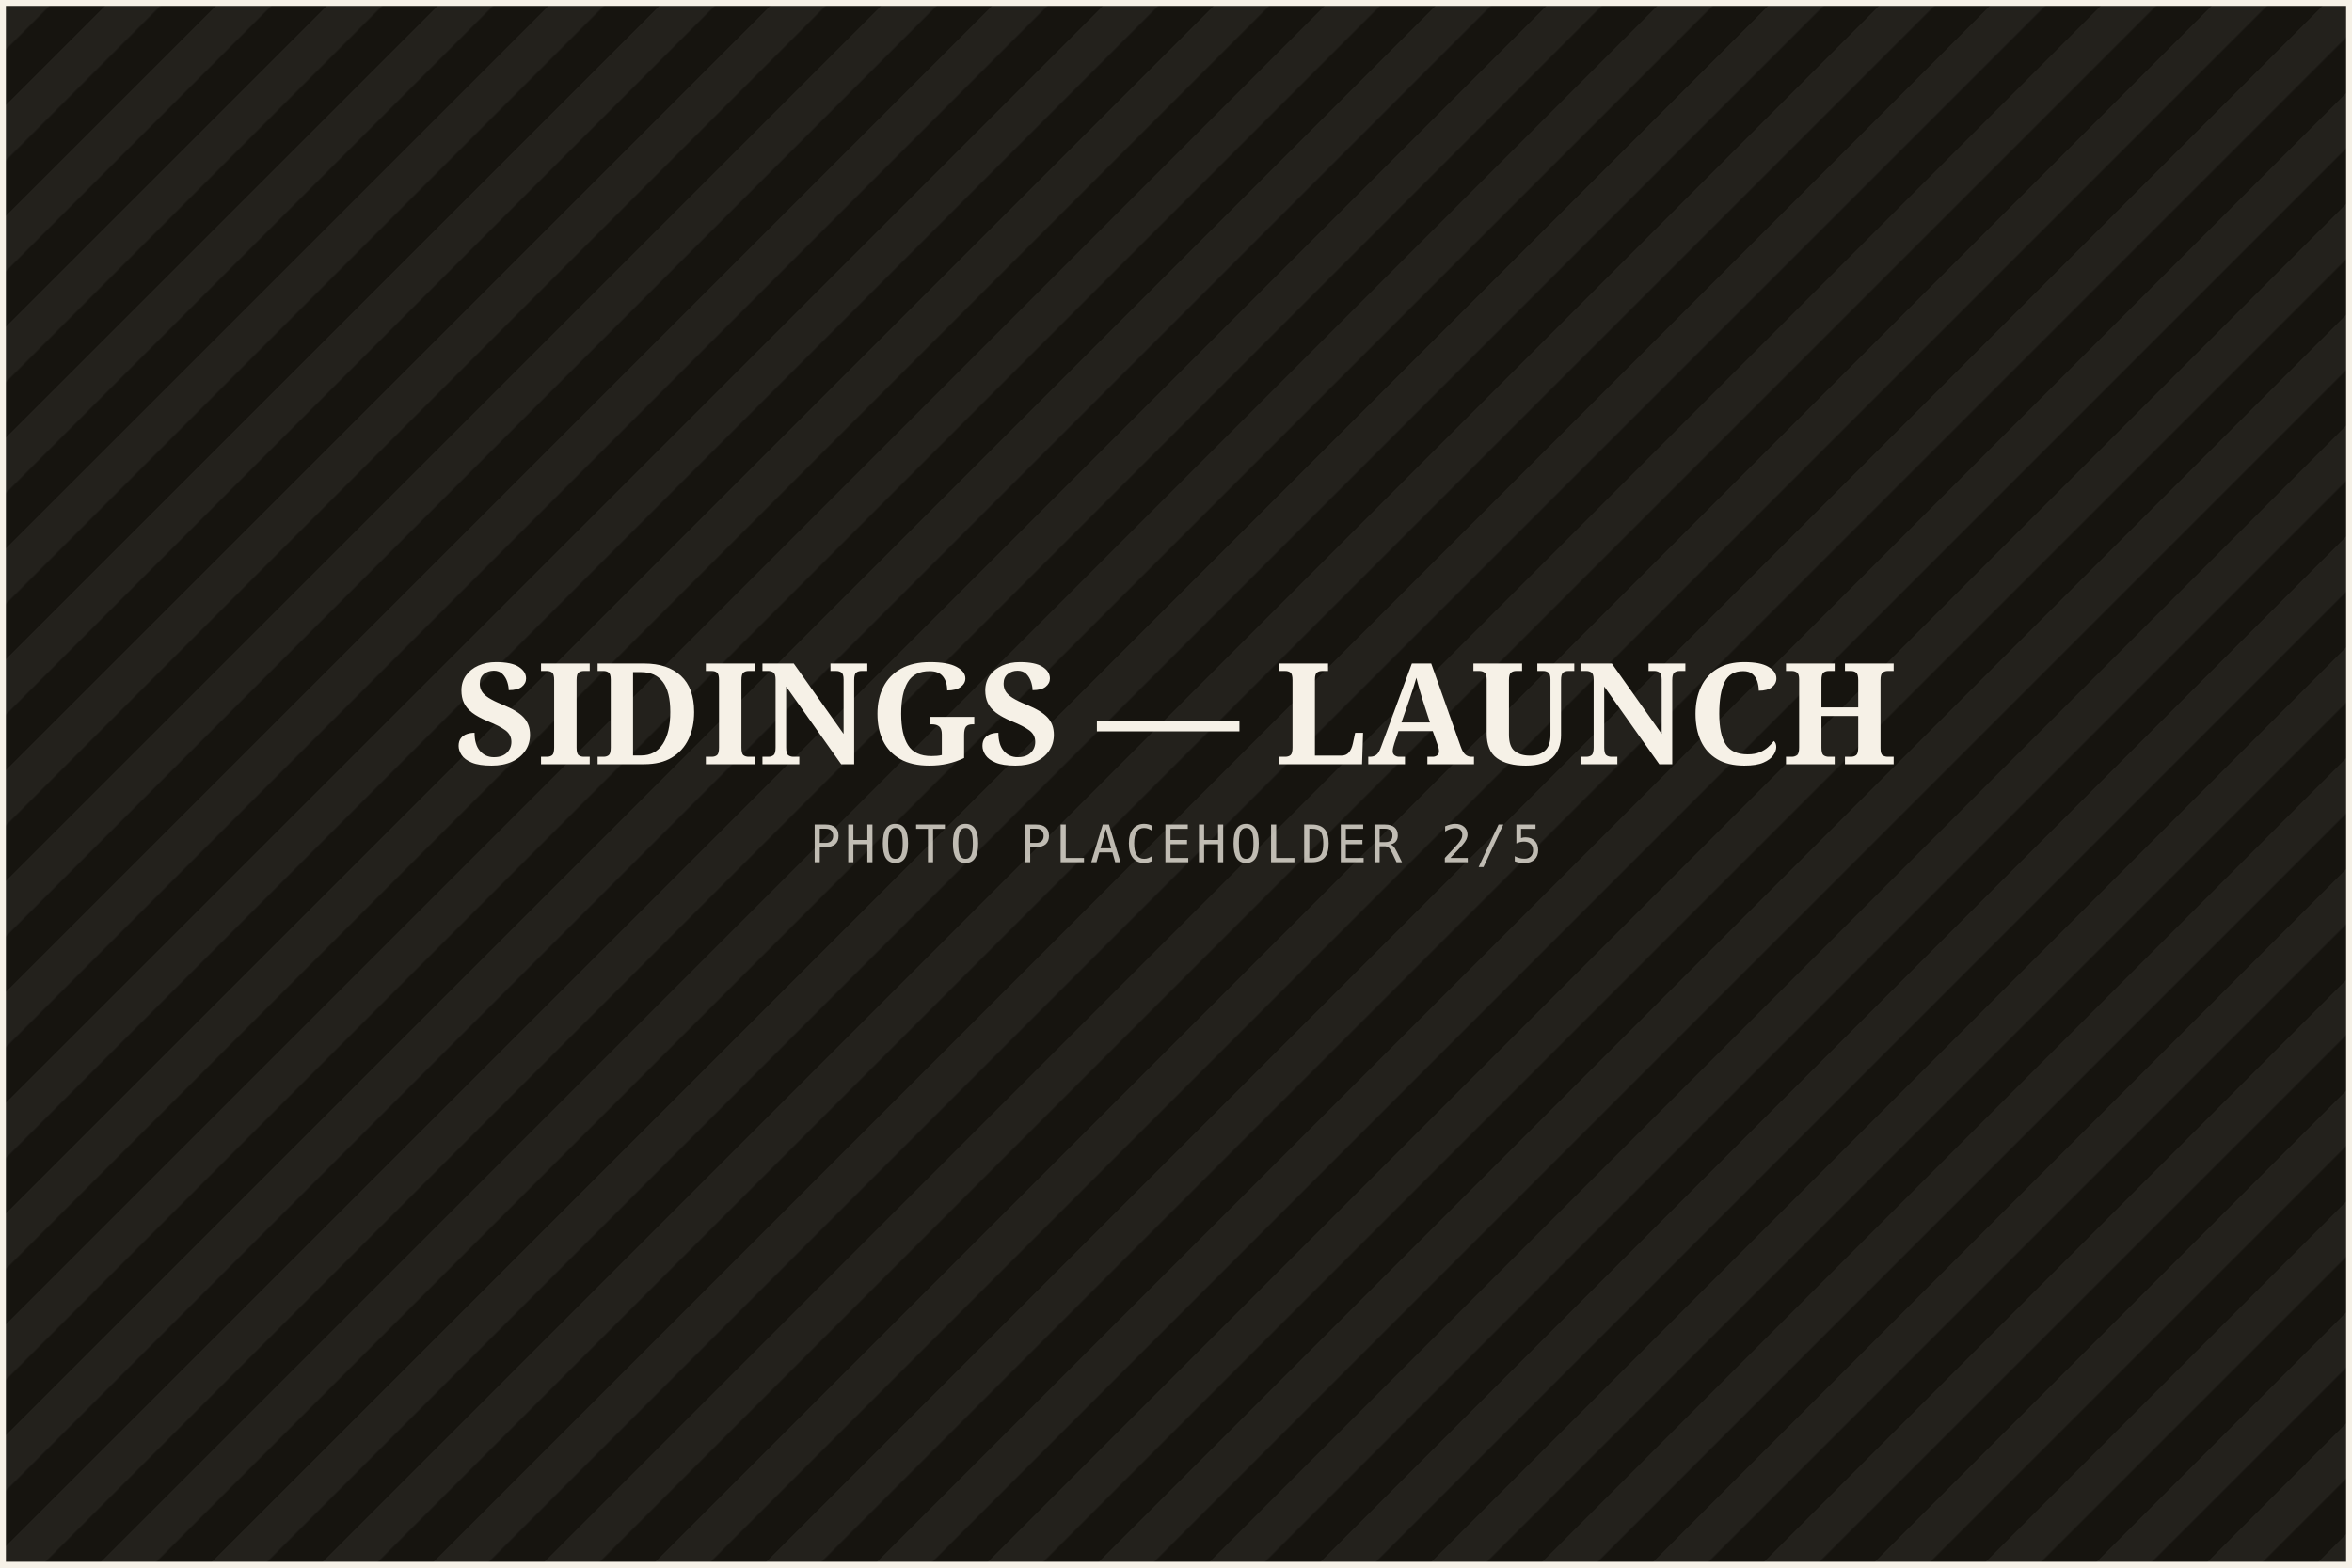
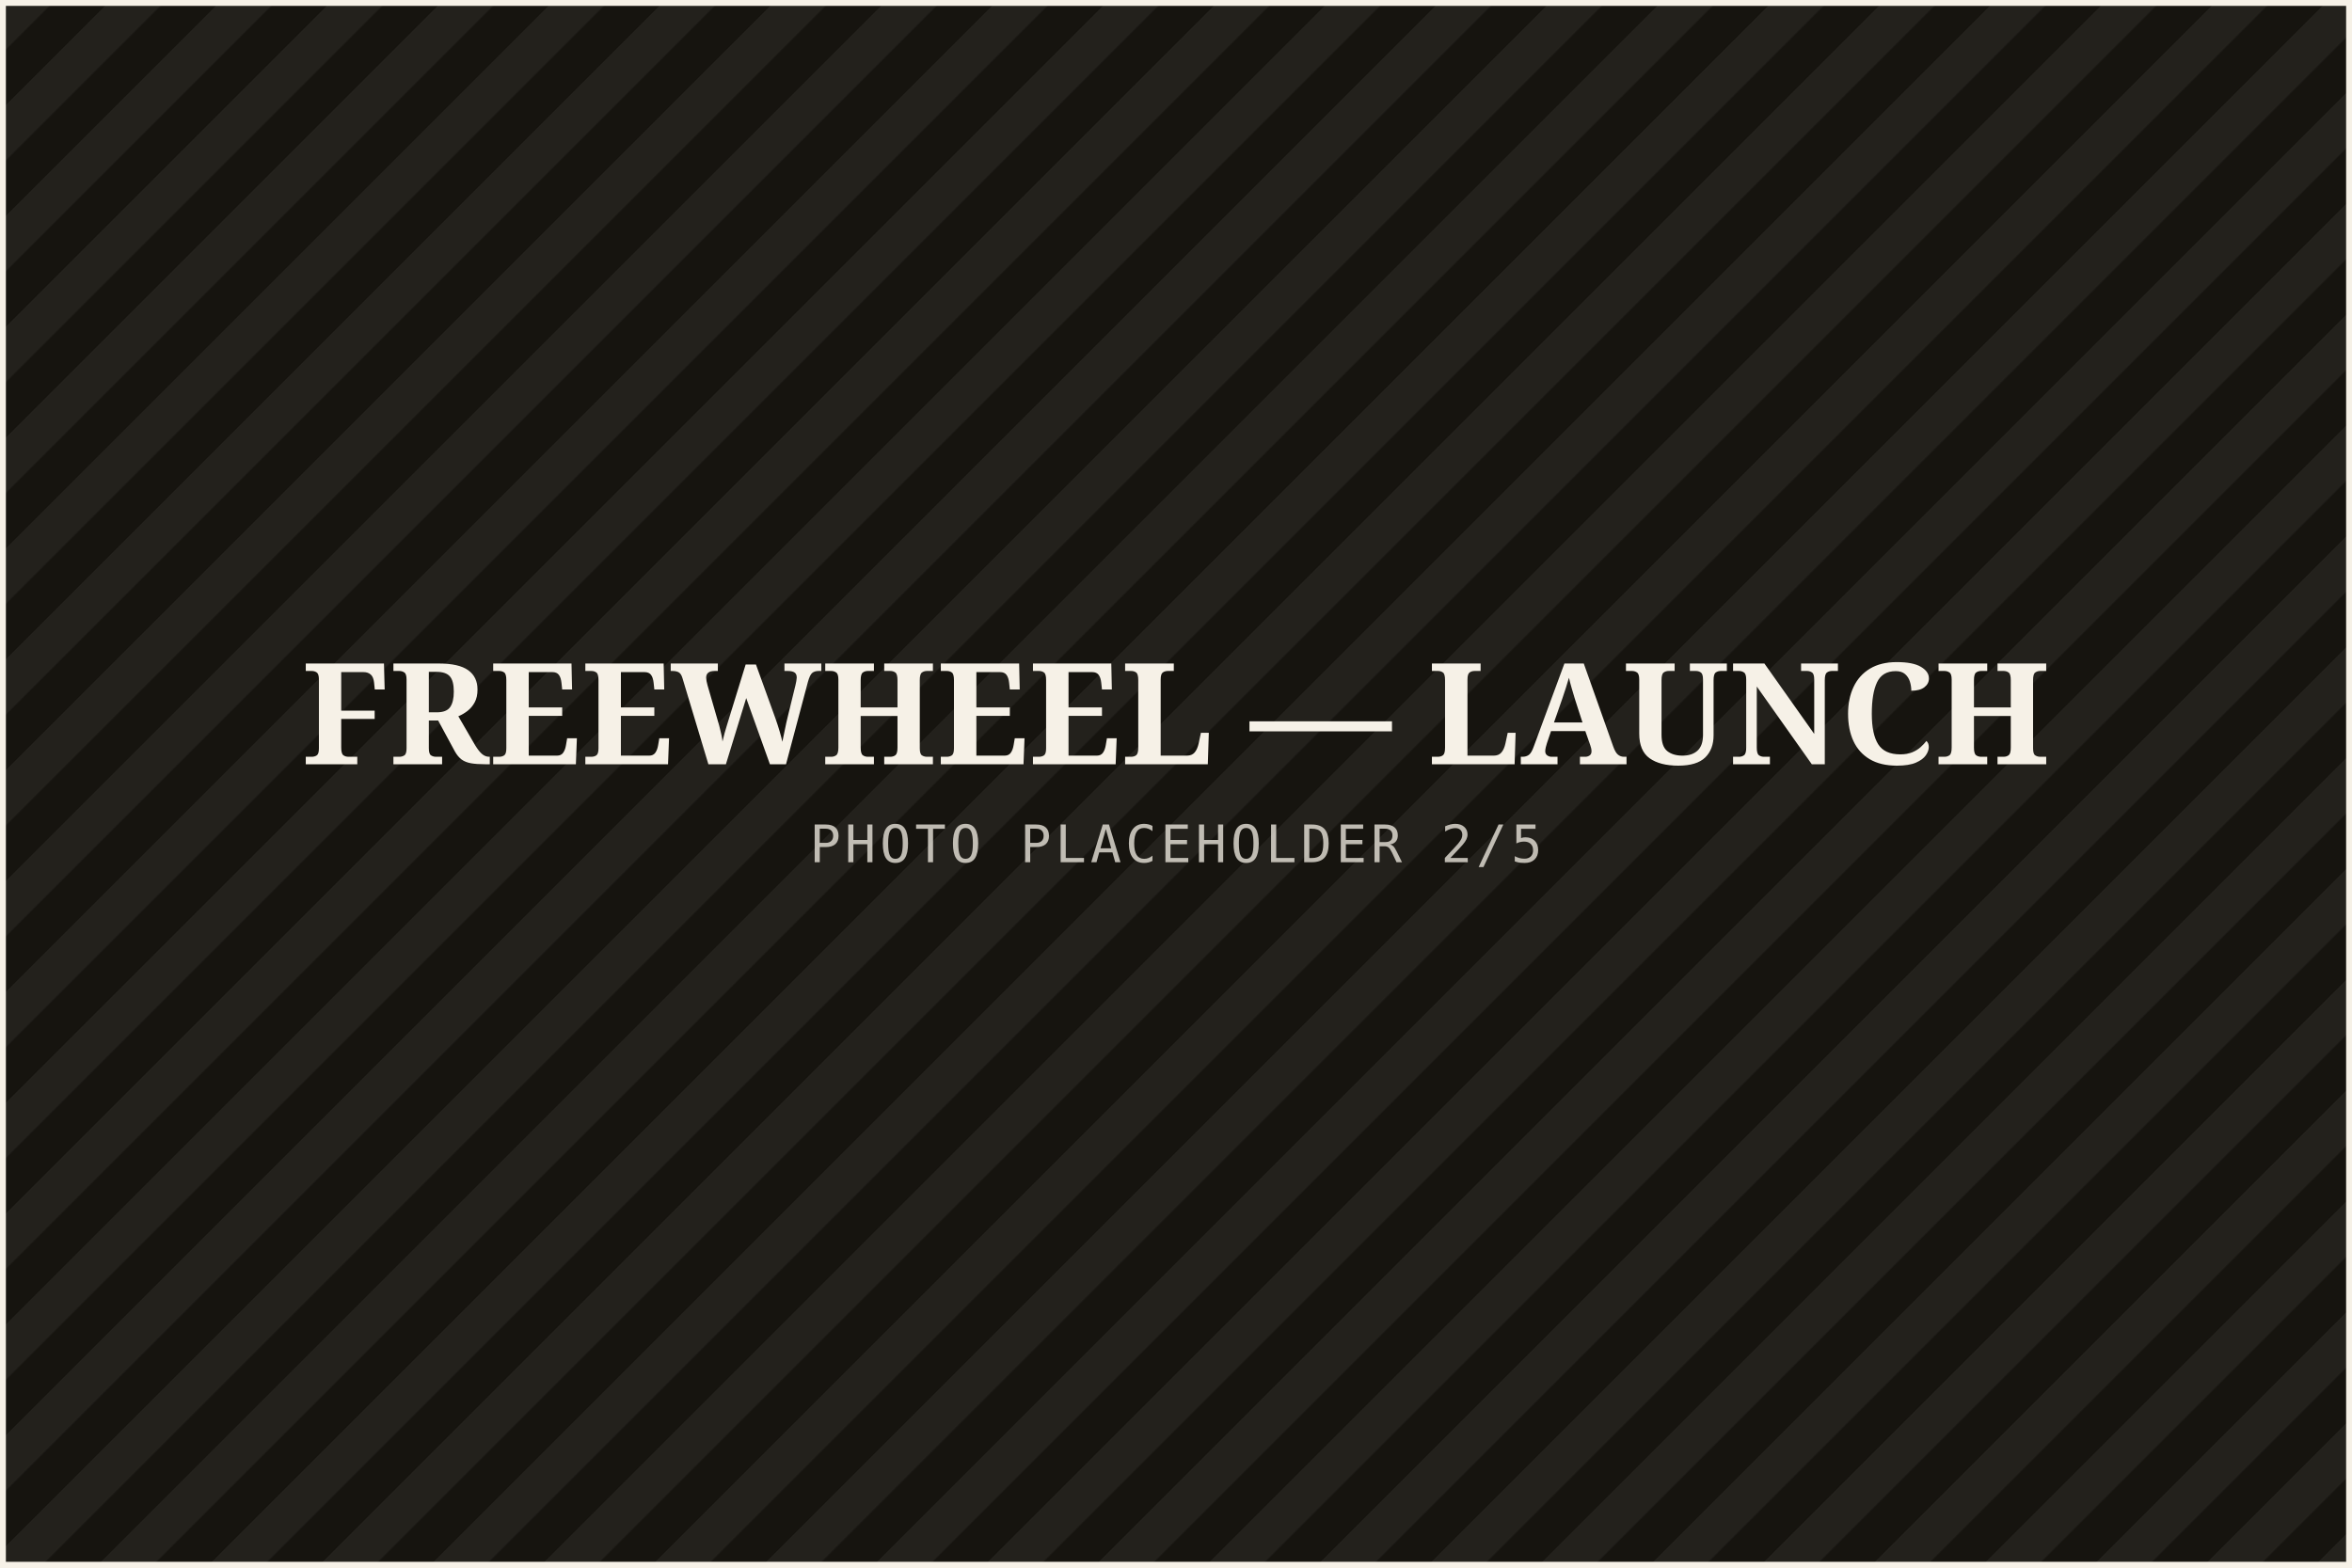
<svg xmlns="http://www.w3.org/2000/svg" viewBox="0 0 1200 800" width="1200" height="800">
  <defs>
    <pattern id="p" width="40" height="40" patternTransform="rotate(45)" patternUnits="userSpaceOnUse">
      <rect width="40" height="40" fill="#16140F" />
      <rect width="20" height="40" fill="#F6F1E7" opacity="0.06" />
    </pattern>
  </defs>
  <rect width="1200" height="800" fill="url(#p)" />
  <rect x="0" y="0" width="1200" height="800" fill="none" stroke="#F6F1E7" stroke-width="6" />
-   <text x="600.0" y="390.0" font-family="Georgia, serif" font-size="72.0" font-weight="700" fill="#F6F1E7" text-anchor="middle">SIDINGS — LAUNCH</text>
+   <text x="600.0" y="390.0" font-family="Georgia, serif" font-size="72.0" font-weight="700" fill="#F6F1E7" text-anchor="middle">FREEWHEEL — LAUNCH</text>
  <text x="600.0" y="440.0" font-family="monospace" font-size="26.4" letter-spacing="2" fill="#F6F1E7" text-anchor="middle" opacity="0.75">PHOTO PLACEHOLDER 2/5</text>
</svg>
